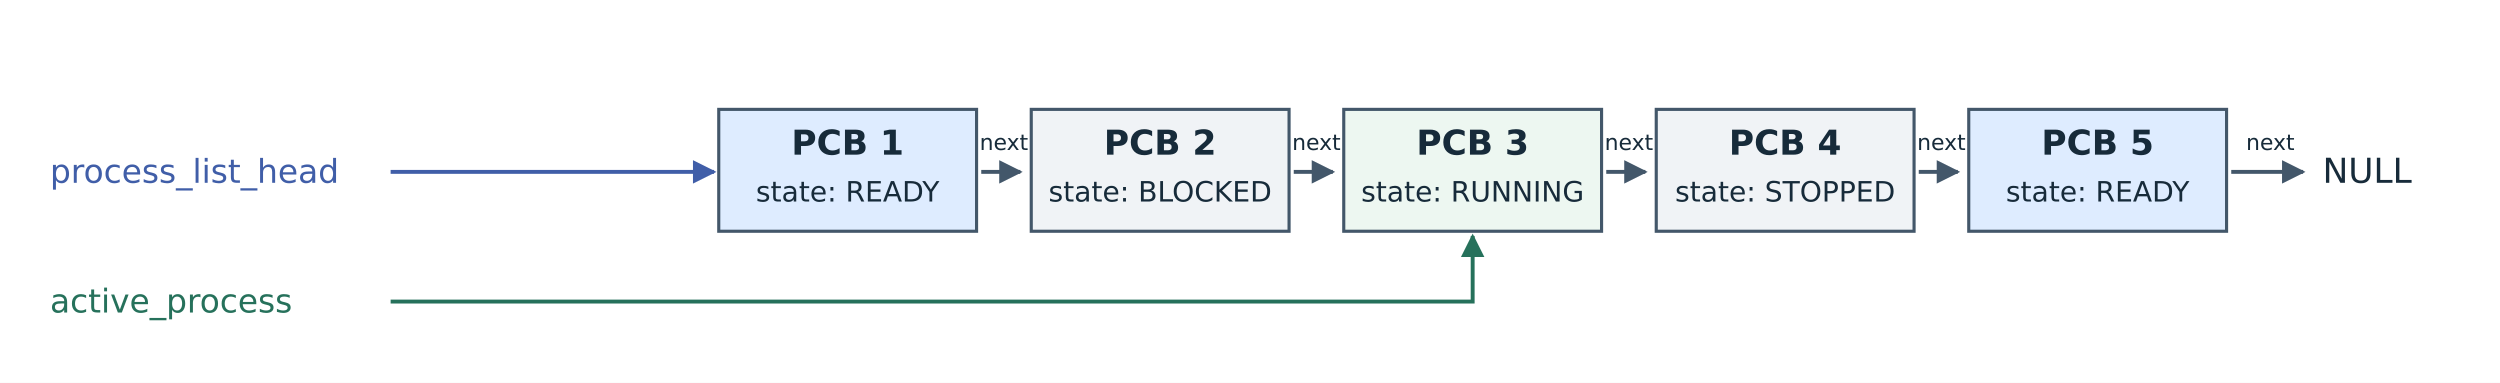
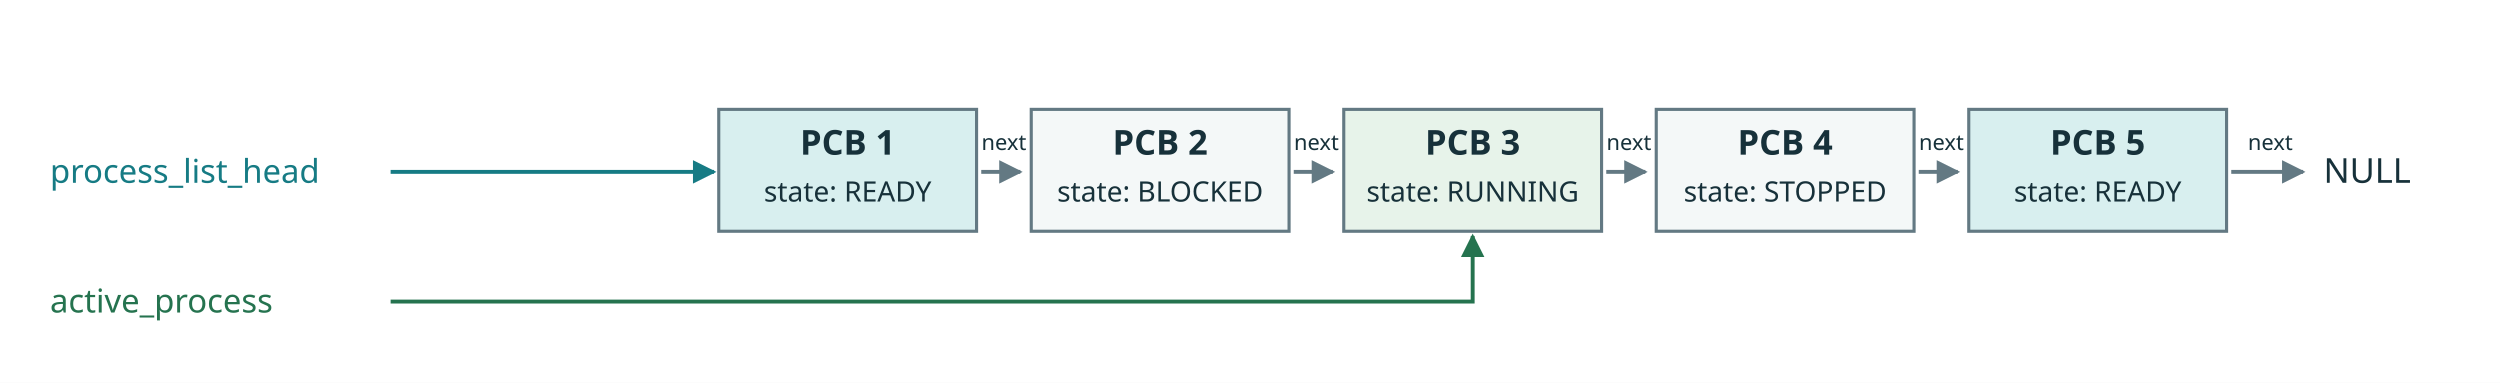
<svg xmlns="http://www.w3.org/2000/svg" width="1600" height="245" viewBox="0 0 1600 245" role="img" aria-labelledby="title desc">
  <defs>
    <marker id="43576a" viewBox="0 0 10 10" refX="9" refY="5" markerWidth="6" markerHeight="6" orient="auto">
-       <path d="M 0 0 L 10 5 L 0 10 Z" fill="#43576a" />
+       <path d="M 0 0 L 10 5 L 0 10 Z" fill="#637983" />
    </marker>
    <marker id="26715b" viewBox="0 0 10 10" refX="9" refY="5" markerWidth="6" markerHeight="6" orient="auto">
-       <path d="M 0 0 L 10 5 L 0 10 Z" fill="#26715b" />
+       <path d="M 0 0 L 10 5 L 0 10 Z" fill="#25734f" />
    </marker>
    <marker id="9c3d15" viewBox="0 0 10 10" refX="9" refY="5" markerWidth="6" markerHeight="6" orient="auto">
-       <path d="M 0 0 L 10 5 L 0 10 Z" fill="#9c3d15" />
+       <path d="M 0 0 L 10 5 L 0 10 Z" fill="#805916" />
    </marker>
    <marker id="405ea8" viewBox="0 0 10 10" refX="9" refY="5" markerWidth="6" markerHeight="6" orient="auto">
-       <path d="M 0 0 L 10 5 L 0 10 Z" fill="#405ea8" />
+       <path d="M 0 0 L 10 5 L 0 10 Z" fill="#167b84" />
    </marker>
  </defs>
  <rect width="1600" height="245" fill="white" />
-   <g font-family="DejaVu Sans, sans-serif">
-     <rect x="460" y="70" width="165" height="78" fill="#deecff" stroke="#43576a" stroke-width="2" />
+   <g font-family="Cantarell, sans-serif">
+     <rect x="460" y="70" width="165" height="78" fill="#d8efef" stroke="#637983" stroke-width="2" />
    <a href="../../kernel/process/process.header#L31">
-       <text x="542.5" y="99" text-anchor="middle" font-size="22" font-weight="bold" fill="#172b3a">PCB 1</text>
+       <text x="542.5" y="99" text-anchor="middle" font-size="22" font-weight="bold" fill="#17313a">PCB 1</text>
    </a>
    <a href="../../kernel/process/process.header#L33">
-       <text x="542.5" y="129" text-anchor="middle" font-size="18" font-weight="normal" fill="#172b3a">state: READY</text>
+       <text x="542.5" y="129" text-anchor="middle" font-size="18" font-weight="normal" fill="#17313a">state: READY</text>
    </a>
-     <path d="M 628 110 H 653" fill="none" stroke="#43576a" stroke-width="2.5" marker-end="url(#43576a)" />
+     <path d="M 628 110 H 653" fill="none" stroke="#637983" stroke-width="2.5" marker-end="url(#43576a)" />
    <a href="../../kernel/process/process.header#L53">
-       <text x="642.5" y="96" text-anchor="middle" font-size="14" font-weight="normal" fill="#172b3a">next</text>
+       <text x="642.5" y="96" text-anchor="middle" font-size="14" font-weight="normal" fill="#17313a">next</text>
    </a>
-     <rect x="660" y="70" width="165" height="78" fill="#f0f3f6" stroke="#43576a" stroke-width="2" />
+     <rect x="660" y="70" width="165" height="78" fill="#f4f8f8" stroke="#637983" stroke-width="2" />
    <a href="../../kernel/process/process.header#L31">
-       <text x="742.5" y="99" text-anchor="middle" font-size="22" font-weight="bold" fill="#172b3a">PCB 2</text>
+       <text x="742.5" y="99" text-anchor="middle" font-size="22" font-weight="bold" fill="#17313a">PCB 2</text>
    </a>
    <a href="../../kernel/process/process.header#L33">
-       <text x="742.5" y="129" text-anchor="middle" font-size="18" font-weight="normal" fill="#172b3a">state: BLOCKED</text>
+       <text x="742.5" y="129" text-anchor="middle" font-size="18" font-weight="normal" fill="#17313a">state: BLOCKED</text>
    </a>
-     <path d="M 828 110 H 853" fill="none" stroke="#43576a" stroke-width="2.5" marker-end="url(#43576a)" />
+     <path d="M 828 110 H 853" fill="none" stroke="#637983" stroke-width="2.5" marker-end="url(#43576a)" />
    <a href="../../kernel/process/process.header#L53">
-       <text x="842.5" y="96" text-anchor="middle" font-size="14" font-weight="normal" fill="#172b3a">next</text>
+       <text x="842.5" y="96" text-anchor="middle" font-size="14" font-weight="normal" fill="#17313a">next</text>
    </a>
-     <rect x="860" y="70" width="165" height="78" fill="#edf7f1" stroke="#43576a" stroke-width="2" />
+     <rect x="860" y="70" width="165" height="78" fill="#e7f3ea" stroke="#637983" stroke-width="2" />
    <a href="../../kernel/process/process.header#L31">
-       <text x="942.5" y="99" text-anchor="middle" font-size="22" font-weight="bold" fill="#172b3a">PCB 3</text>
+       <text x="942.5" y="99" text-anchor="middle" font-size="22" font-weight="bold" fill="#17313a">PCB 3</text>
    </a>
    <a href="../../kernel/process/process.header#L33">
-       <text x="942.5" y="129" text-anchor="middle" font-size="18" font-weight="normal" fill="#172b3a">state: RUNNING</text>
+       <text x="942.5" y="129" text-anchor="middle" font-size="18" font-weight="normal" fill="#17313a">state: RUNNING</text>
    </a>
-     <path d="M 1028 110 H 1053" fill="none" stroke="#43576a" stroke-width="2.5" marker-end="url(#43576a)" />
+     <path d="M 1028 110 H 1053" fill="none" stroke="#637983" stroke-width="2.5" marker-end="url(#43576a)" />
    <a href="../../kernel/process/process.header#L53">
-       <text x="1042.5" y="96" text-anchor="middle" font-size="14" font-weight="normal" fill="#172b3a">next</text>
+       <text x="1042.5" y="96" text-anchor="middle" font-size="14" font-weight="normal" fill="#17313a">next</text>
    </a>
-     <rect x="1060" y="70" width="165" height="78" fill="#f0f3f6" stroke="#43576a" stroke-width="2" />
+     <rect x="1060" y="70" width="165" height="78" fill="#f4f8f8" stroke="#637983" stroke-width="2" />
    <a href="../../kernel/process/process.header#L31">
-       <text x="1142.5" y="99" text-anchor="middle" font-size="22" font-weight="bold" fill="#172b3a">PCB 4</text>
+       <text x="1142.5" y="99" text-anchor="middle" font-size="22" font-weight="bold" fill="#17313a">PCB 4</text>
    </a>
    <a href="../../kernel/process/process.header#L33">
-       <text x="1142.5" y="129" text-anchor="middle" font-size="18" font-weight="normal" fill="#172b3a">state: STOPPED</text>
+       <text x="1142.5" y="129" text-anchor="middle" font-size="18" font-weight="normal" fill="#17313a">state: STOPPED</text>
    </a>
-     <path d="M 1228 110 H 1253" fill="none" stroke="#43576a" stroke-width="2.5" marker-end="url(#43576a)" />
+     <path d="M 1228 110 H 1253" fill="none" stroke="#637983" stroke-width="2.5" marker-end="url(#43576a)" />
    <a href="../../kernel/process/process.header#L53">
-       <text x="1242.5" y="96" text-anchor="middle" font-size="14" font-weight="normal" fill="#172b3a">next</text>
+       <text x="1242.5" y="96" text-anchor="middle" font-size="14" font-weight="normal" fill="#17313a">next</text>
    </a>
-     <rect x="1260" y="70" width="165" height="78" fill="#deecff" stroke="#43576a" stroke-width="2" />
+     <rect x="1260" y="70" width="165" height="78" fill="#d8efef" stroke="#637983" stroke-width="2" />
    <a href="../../kernel/process/process.header#L31">
-       <text x="1342.5" y="99" text-anchor="middle" font-size="22" font-weight="bold" fill="#172b3a">PCB 5</text>
+       <text x="1342.5" y="99" text-anchor="middle" font-size="22" font-weight="bold" fill="#17313a">PCB 5</text>
    </a>
    <a href="../../kernel/process/process.header#L33">
-       <text x="1342.5" y="129" text-anchor="middle" font-size="18" font-weight="normal" fill="#172b3a">state: READY</text>
+       <text x="1342.5" y="129" text-anchor="middle" font-size="18" font-weight="normal" fill="#17313a">state: READY</text>
    </a>
-     <path d="M 1428 110 H 1474" fill="none" stroke="#43576a" stroke-width="2.5" marker-end="url(#43576a)" />
+     <path d="M 1428 110 H 1474" fill="none" stroke="#637983" stroke-width="2.5" marker-end="url(#43576a)" />
    <a href="../../kernel/process/process.header#L53">
-       <text x="1453.0" y="96" text-anchor="middle" font-size="14" font-weight="normal" fill="#172b3a">next</text>
+       <text x="1453.0" y="96" text-anchor="middle" font-size="14" font-weight="normal" fill="#17313a">next</text>
    </a>
    <a href="../../kernel/process/process.header#L53">
-       <text x="1515" y="117" text-anchor="middle" font-size="22" font-weight="normal" fill="#172b3a">NULL</text>
+       <text x="1515" y="117" text-anchor="middle" font-size="22" font-weight="normal" fill="#17313a">NULL</text>
    </a>
    <a href="../../kernel/process/process.picoc#L16">
-       <text x="32" y="117" text-anchor="start" font-size="21" font-weight="normal" fill="#405ea8">process_list_head</text>
+       <text x="32" y="117" text-anchor="start" font-size="21" font-weight="normal" fill="#167b84">process_list_head</text>
    </a>
-     <path d="M 250 110 H 457" fill="none" stroke="#405ea8" stroke-width="2.5" marker-end="url(#405ea8)" />
+     <path d="M 250 110 H 457" fill="none" stroke="#167b84" stroke-width="2.5" marker-end="url(#405ea8)" />
    <a href="../../kernel/process/process.picoc#L18">
-       <text x="32" y="200" text-anchor="start" font-size="21" font-weight="normal" fill="#26715b">active_process</text>
+       <text x="32" y="200" text-anchor="start" font-size="21" font-weight="normal" fill="#25734f">active_process</text>
    </a>
-     <path d="M 250 193 H 942.5 V 151" fill="none" stroke="#26715b" stroke-width="2.5" marker-end="url(#26715b)" />
+     <path d="M 250 193 H 942.5 V 151" fill="none" stroke="#25734f" stroke-width="2.5" marker-end="url(#26715b)" />
  </g>
</svg>
